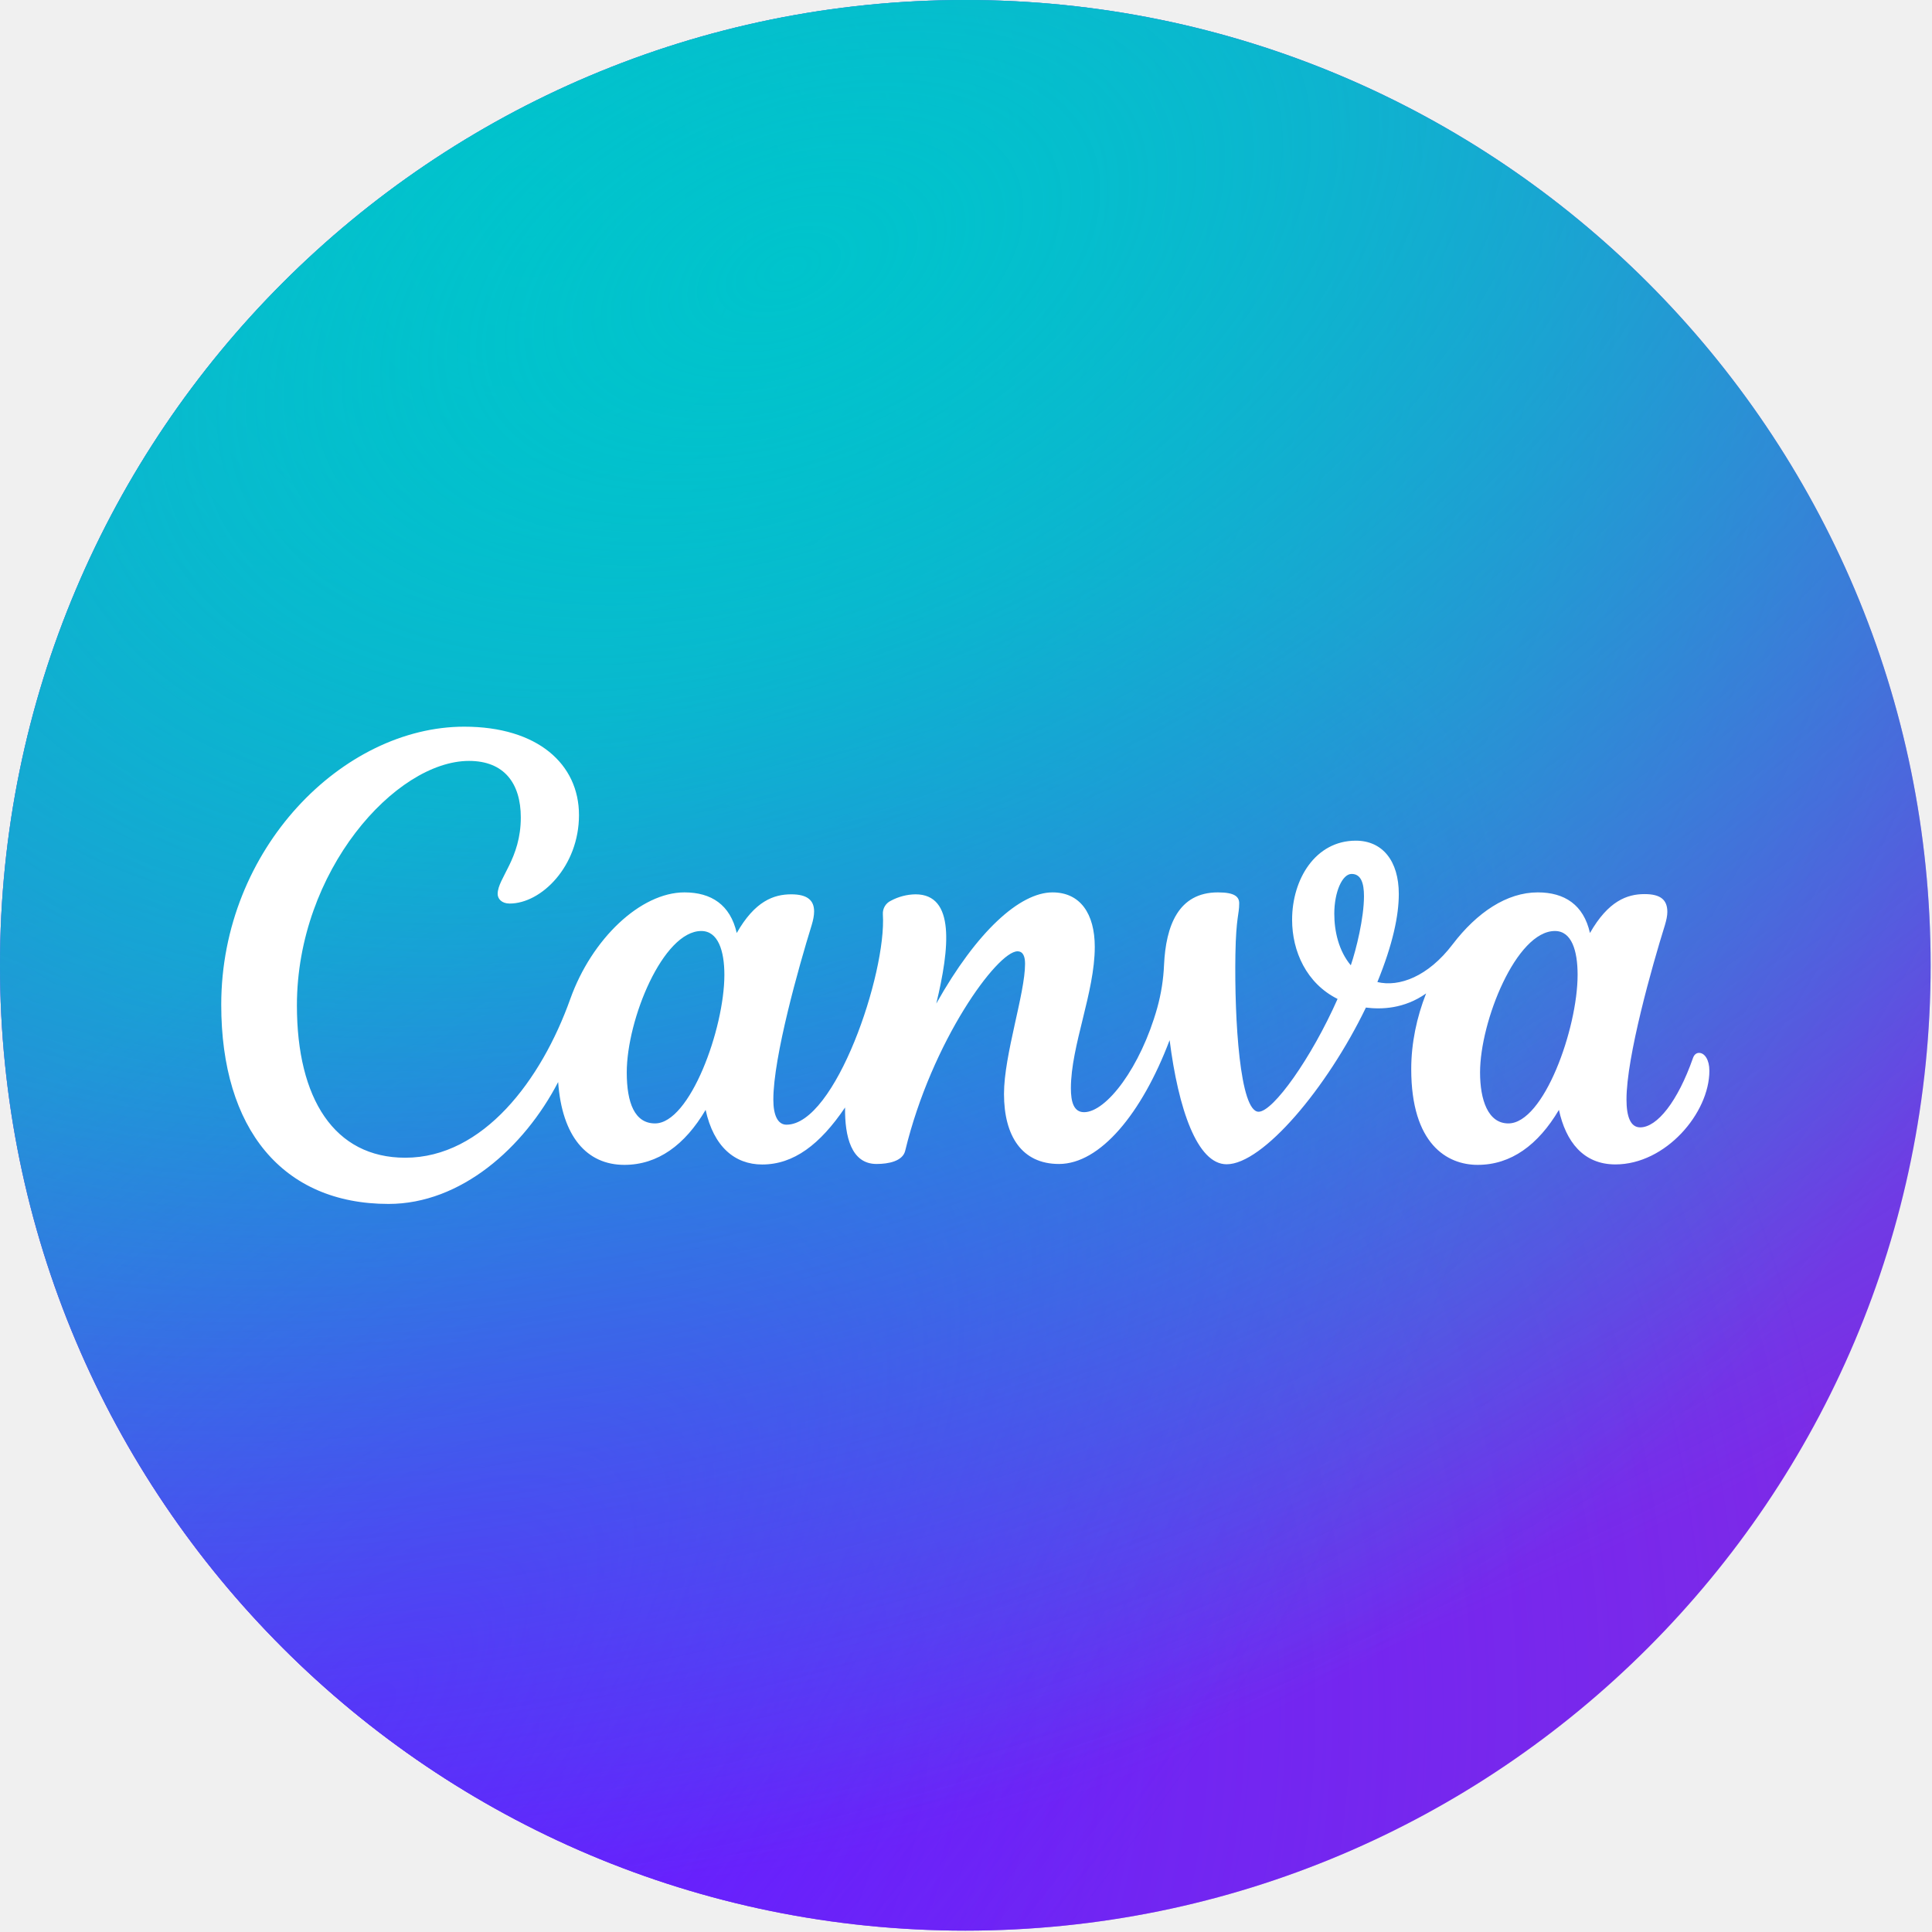
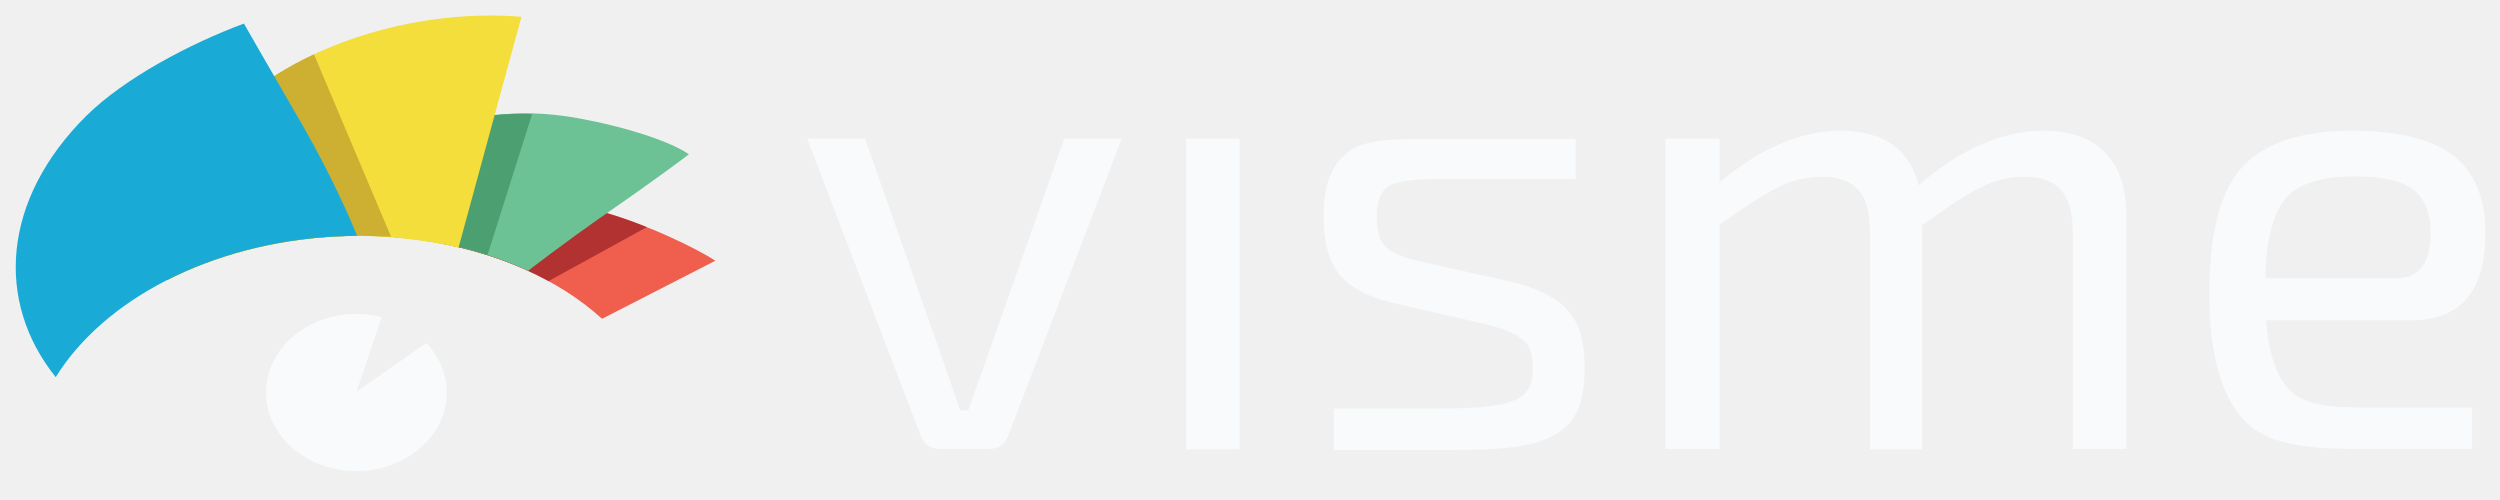
- <svg xmlns="http://www.w3.org/2000/svg" viewBox="0 0 508 508" fill-rule="evenodd" clip-rule="evenodd" stroke-linejoin="round" stroke-miterlimit="2">
-   <g transform="matrix(.26718 0 0 .26718 0 0)">
-     <circle cx="950" cy="950" r="950" fill="#7d2ae7" />
-     <circle cx="950" cy="950" r="950" fill="url(#prefix___Radial1)" />
-     <circle cx="950" cy="950" r="950" fill="url(#prefix___Radial2)" />
-     <circle cx="950" cy="950" r="950" fill="url(#prefix___Radial3)" />
-     <circle cx="950" cy="950" r="950" fill="url(#prefix___Radial4)" />
-   </g>
-   <path d="M446.744 276.845c-.665 0-1.271.43-1.584 1.33-4.011 11.446-9.43 18.254-13.891 18.254-2.563 0-3.6-2.856-3.6-7.336 0-11.21 6.71-34.982 10.095-45.82.392-1.312.646-2.485.646-3.483 0-3.15-1.722-4.696-5.987-4.696-4.598 0-9.547 1.8-14.36 10.233-1.663-7.435-6.691-10.683-13.715-10.683-8.12 0-15.965 5.224-22.421 13.696-6.456 8.471-14.048 11.25-19.76 9.88 4.108-10.057 5.634-17.57 5.634-23.145 0-8.746-4.324-14.028-11.308-14.028-10.624 0-16.747 10.134-16.747 20.797 0 8.237 3.736 16.708 11.954 20.817-6.887 15.573-16.943 29.66-20.758 29.66-4.93 0-6.379-24.123-6.105-41.38.176-9.9.998-10.408.998-13.401 0-1.722-1.115-2.896-5.595-2.896-10.448 0-13.676 8.844-14.165 18.998a50.052 50.052 0 01-1.8 11.406c-4.363 15.573-13.363 27.39-19.232 27.39-2.72 0-3.463-2.72-3.463-6.28 0-11.21 6.28-25.219 6.28-37.173 0-8.784-3.854-14.34-11.112-14.34-8.55 0-19.858 10.173-30.56 29.229 3.521-14.595 4.97-28.721-5.459-28.721a14.115 14.115 0 00-6.476 1.683 3.689 3.689 0 00-2.113 3.56c.998 15.535-12.521 55.329-25.336 55.329-2.328 0-3.463-2.524-3.463-6.593 0-11.23 6.691-34.943 10.056-45.801.43-1.409.666-2.622.666-3.678 0-2.974-1.84-4.5-6.007-4.5-4.578 0-9.547 1.741-14.34 10.174-1.683-7.435-6.711-10.683-13.735-10.683-11.523 0-24.397 12.19-30.051 28.076-7.572 21.208-22.832 41.692-43.375 41.692-18.645 0-28.486-15.515-28.486-40.03 0-35.392 25.982-64.308 45.253-64.308 9.215 0 13.617 5.869 13.617 14.869 0 10.897-6.085 15.964-6.085 20.112 0 1.272 1.057 2.524 3.15 2.524 8.374 0 18.234-9.841 18.234-23.262 0-13.422-10.897-23.243-30.168-23.243-31.851 0-63.898 32.047-63.898 73.113 0 32.673 16.121 52.374 44 52.374 19.017 0 35.628-14.79 44.588-32.047 1.018 14.302 7.513 21.776 17.413 21.776 8.804 0 15.925-5.243 21.364-14.458 2.094 9.645 7.65 14.36 14.87 14.36 8.275 0 15.201-5.243 21.794-14.986-.097 7.65 1.644 14.85 8.276 14.85 3.13 0 6.867-.725 7.533-3.464 6.984-28.877 24.24-52.453 29.523-52.453 1.565 0 1.995 1.507 1.995 3.287 0 7.846-5.537 23.928-5.537 34.2 0 11.092 4.716 18.43 14.459 18.43 10.8 0 21.775-13.227 29.092-32.556 2.29 18.058 7.24 32.633 14.987 32.633 9.508 0 26.392-20.014 36.625-41.203 4.01.509 10.036.372 15.827-3.717-2.465 6.241-3.912 13.07-3.912 19.897 0 19.663 9.39 25.18 17.47 25.18 8.785 0 15.907-5.243 21.365-14.458 1.8 8.315 6.398 14.34 14.85 14.34 13.225 0 24.71-13.519 24.71-24.612 0-2.934-1.252-4.715-2.72-4.715zm-274.51 18.547c-5.342 0-7.435-5.38-7.435-13.401 0-13.93 9.528-37.193 19.604-37.193 4.402 0 6.065 5.185 6.065 11.524 0 14.145-9.059 39.07-18.235 39.07zm182.948-41.574c-3.189-3.796-4.343-8.961-4.343-13.559 0-5.673 2.074-10.467 4.558-10.467 2.485 0 3.248 2.446 3.248 5.85 0 5.693-2.035 14.008-3.463 18.176zm41.418 41.574c-5.34 0-7.434-6.182-7.434-13.401 0-13.441 9.528-37.193 19.682-37.193 4.402 0 5.967 5.146 5.967 11.524 0 14.145-8.902 39.07-18.215 39.07z" fill="#fff" fill-rule="nonzero" />
-   <defs>
-     <radialGradient id="prefix___Radial1" cx="0" cy="0" r="1" gradientUnits="userSpaceOnUse" gradientTransform="scale(1469.491) rotate(-49.416 1.37 .302)">
-       <stop offset="0" stop-color="#6420ff" />
-       <stop offset="1" stop-color="#6420ff" stop-opacity="0" />
-     </radialGradient>
-     <radialGradient id="prefix___Radial2" cx="0" cy="0" r="1" gradientUnits="userSpaceOnUse" gradientTransform="rotate(54.703 42.717 594.194) scale(1657.122)">
-       <stop offset="0" stop-color="#00c4cc" />
-       <stop offset="1" stop-color="#00c4cc" stop-opacity="0" />
-     </radialGradient>
-     <radialGradient id="prefix___Radial3" cx="0" cy="0" r="1" gradientUnits="userSpaceOnUse" gradientTransform="matrix(1023 -1030 473.711 470.491 367 1684)">
-       <stop offset="0" stop-color="#6420ff" />
-       <stop offset="1" stop-color="#6420ff" stop-opacity="0" />
-     </radialGradient>
-     <radialGradient id="prefix___Radial4" cx="0" cy="0" r="1" gradientUnits="userSpaceOnUse" gradientTransform="matrix(595.999 1372 -2298.41 998.431 777 256)">
-       <stop offset="0" stop-color="#00c4cc" stop-opacity=".73" />
-       <stop offset="0" stop-color="#00c4cc" />
-       <stop offset="1" stop-color="#00c4cc" stop-opacity="0" />
-     </radialGradient>
-   </defs>
+ <svg xmlns="http://www.w3.org/2000/svg" version="1.1" id="Layer_1" x="0px" y="0px" width="4000px" height="800px" viewBox="0 0 700 140" style="enable-background:new 0 0 700 140;" xml:space="preserve">
+   <path id="XMLID_708_" style="fill:#F05E4E;" d="M168.5,89.2c0.1,0,0.1,0,0.2,0L200.3,73c-9.4-6.2-58.9-30-78.1-9.8  c-1.3,1.3-2.6,2.7-3.8,4.1C138.6,70.3,156.3,78.1,168.5,89.2z" />
+   <path id="XMLID_509_" style="fill:#B23232;" d="M153.6,78.7l27.5-15.1c-24.8-10.1-38.8-7.1-54.7,2.7c-1,0.6-1.9,1.2-2.8,1.9  C134.7,70.3,144.8,73.9,153.6,78.7z" />
+   <path id="XMLID_506_" style="fill:#6CC294;" d="M93.9,66.2c20-1.1,38.6,2.6,53.9,9.6h0.1c0,0,9.2-7.2,22.7-16.6  c13.5-9.3,22.3-16,22.3-16c-7-4.8-24.1-9.2-34.8-10.7c-31.8-4.5-57.8,11.1-68.2,34C91.3,66.4,92.6,66.3,93.9,66.2z" />
+   <path id="XMLID_503_" style="fill:#4B9F71;" d="M93.9,66.2c15.3-0.8,29.8,1.1,42.6,5.2L149,31.9c-30.6-1-57.1,14-66.1,34.8  c-0.1,0.2-0.2,0.4-0.2,0.6C86.3,66.8,90.1,66.4,93.9,66.2z" />
+   <path id="XMLID_500_" style="fill:#F3DE3C;" d="M93.9,66.2c12.1-0.6,23.8,0.7,34.5,3.1L146,4.7c-13.7-1.1-28.4,0.4-42.8,4.7  C63.5,21.3,40.1,51,46.7,78.5C60.2,71.6,76.4,67.2,93.9,66.2z" />
+   <path id="XMLID_497_" style="fill:#CDAF31;" d="M93.9,66.2c5.3-0.3,10.5-0.2,15.6,0.1L87.9,15.2C57.7,29.4,41,54.7,46.7,78.5  C60.2,71.6,76.4,67.2,93.9,66.2z" />
+   <path id="XMLID_485_" style="fill:#19ABD6;" d="M93.9,66.2c2-0.1,4.1-0.1,6.1-0.2c-1.7-4.1-6.9-16.3-15.1-30.6  C74.7,17.8,68.3,6.6,68.3,6.6c-15.1,5.6-33.5,15.3-44.2,25.9C0.6,55.9-1.4,84.4,15.6,105.6C29,84,58.7,68.1,93.9,66.2z" />
+   <path id="XMLID_483_" style="fill:#F8FAFB;" d="M314.1,38.8L282.3,122c-1,2.5-2.7,3.7-5.4,3.7h-13.7c-2.6,0-4.4-1.2-5.4-3.7  L226,38.8h16.2l21.4,60.9c1.2,3.3,2.9,8.4,5.2,15.2h2.3l5.4-15.2L298,38.8H314.1z" />
+   <path id="XMLID_481_" style="fill:#F8FAFB;" d="M347.1,125.8h-15v-87h15V125.8z" />
+   <path id="XMLID_479_" style="fill:#F8FAFB;" d="M415.3,90.6l-25-5.7c-7.1-1.7-12.2-4.3-15.2-8s-4.5-9.1-4.5-16.2  c0-9.6,2.6-15.4,7.7-18.7c5.1-3.3,13.9-3.1,26.4-3.1c15,0,36.5,0,36.5,0v11.2c0,0-30.3,0-34.3,0c-8.8-0.1-14.6,0.4-17.3,1.6  c-2.7,1.2-4.1,4-4.1,9.1c0,4.2,0.9,7,2.8,8.6c1.8,1.5,5.1,2.9,9.9,3.9l25.4,5.7c7.1,1.8,12.3,4.4,15.4,7.9c3.2,3.5,4.7,8.8,4.7,16  c0,10.1-2.5,15.4-8.1,18.7s-13.1,4.4-29,4.4c-12.1,0-33.1,0-33.1,0v-11.6c0,0,20.2,0,30.1,0c10.1,0,16.9-0.8,20.4-2.3  s5.2-4.1,5.2-9.1c0-3.9-1-6.6-3.1-8.1C423.8,93.1,420.3,91.8,415.3,90.6z" />
+   <path id="XMLID_477_" style="fill:#F8FAFB;" d="M481.5,38.8V51c11.6-9.6,22.9-14.4,33.7-14.4c12.1,0,19.5,5.1,22,15.3  c11.8-10.2,23.4-15.3,35-15.3c7.5,0,13.2,2,17.2,6.1c4,4,6,10,6,17.8v65.2h-15V64.9c-0.1-5.4-1.2-9.3-3.3-11.7s-5.5-3.7-10.3-3.7  c-4.2,0-8.2,1-12.1,2.9c-3.9,1.9-9.4,5.5-16.5,10.7v62.7h-14.6V64.9c0-5.5-1.1-9.4-3.3-11.8c-2.2-2.4-5.6-3.6-10.3-3.6  c-4.2,0-8.2,1-12,2.9c-3.9,1.9-9.4,5.4-16.5,10.5v62.8h-15.2V38.8H481.5z" />
+   <path id="XMLID_474_" style="fill:#F8FAFB;" d="M675,89.7h-40.5c0.8,10,3.3,16.7,7.3,20.2s10.8,4.2,20.2,4.2c9.9,0,30.2,0,30.2,0  v11.6c0,0-17.4,0-32.1,0c-15,0-25.7-1.3-32-8.3c-6.4-7-9.5-18.8-9.5-35.4c0-16.8,3.1-28.5,9.3-35.3c6.2-6.7,16.4-10.1,30.7-10.1  c13,0,22.4,2.4,28.4,7c5.9,4.7,8.9,11.8,8.9,21.3C696,81.5,689.1,89.7,675,89.7z M634.3,77.9h36.8c6.3,0,9.5-4.3,9.5-12.9  c-0.1-5.6-1.8-9.6-5-12s-8.7-3.6-16.4-3.6c-9.2,0-15.5,2-19.1,6C636.5,59.5,634.5,67,634.3,77.9z" />
+   <path id="XMLID_330_" style="fill:#F8FAFB;" d="M119.4,96l-19.6,13.7l7.1-20.9c-2.3-0.6-4.6-0.9-7.1-0.9c-14,0-25.3,9.9-25.3,22  c0,12.2,11.3,22,25.3,22s25.3-9.9,25.3-22C125.1,104.7,122.9,99.8,119.4,96z" />
</svg>
